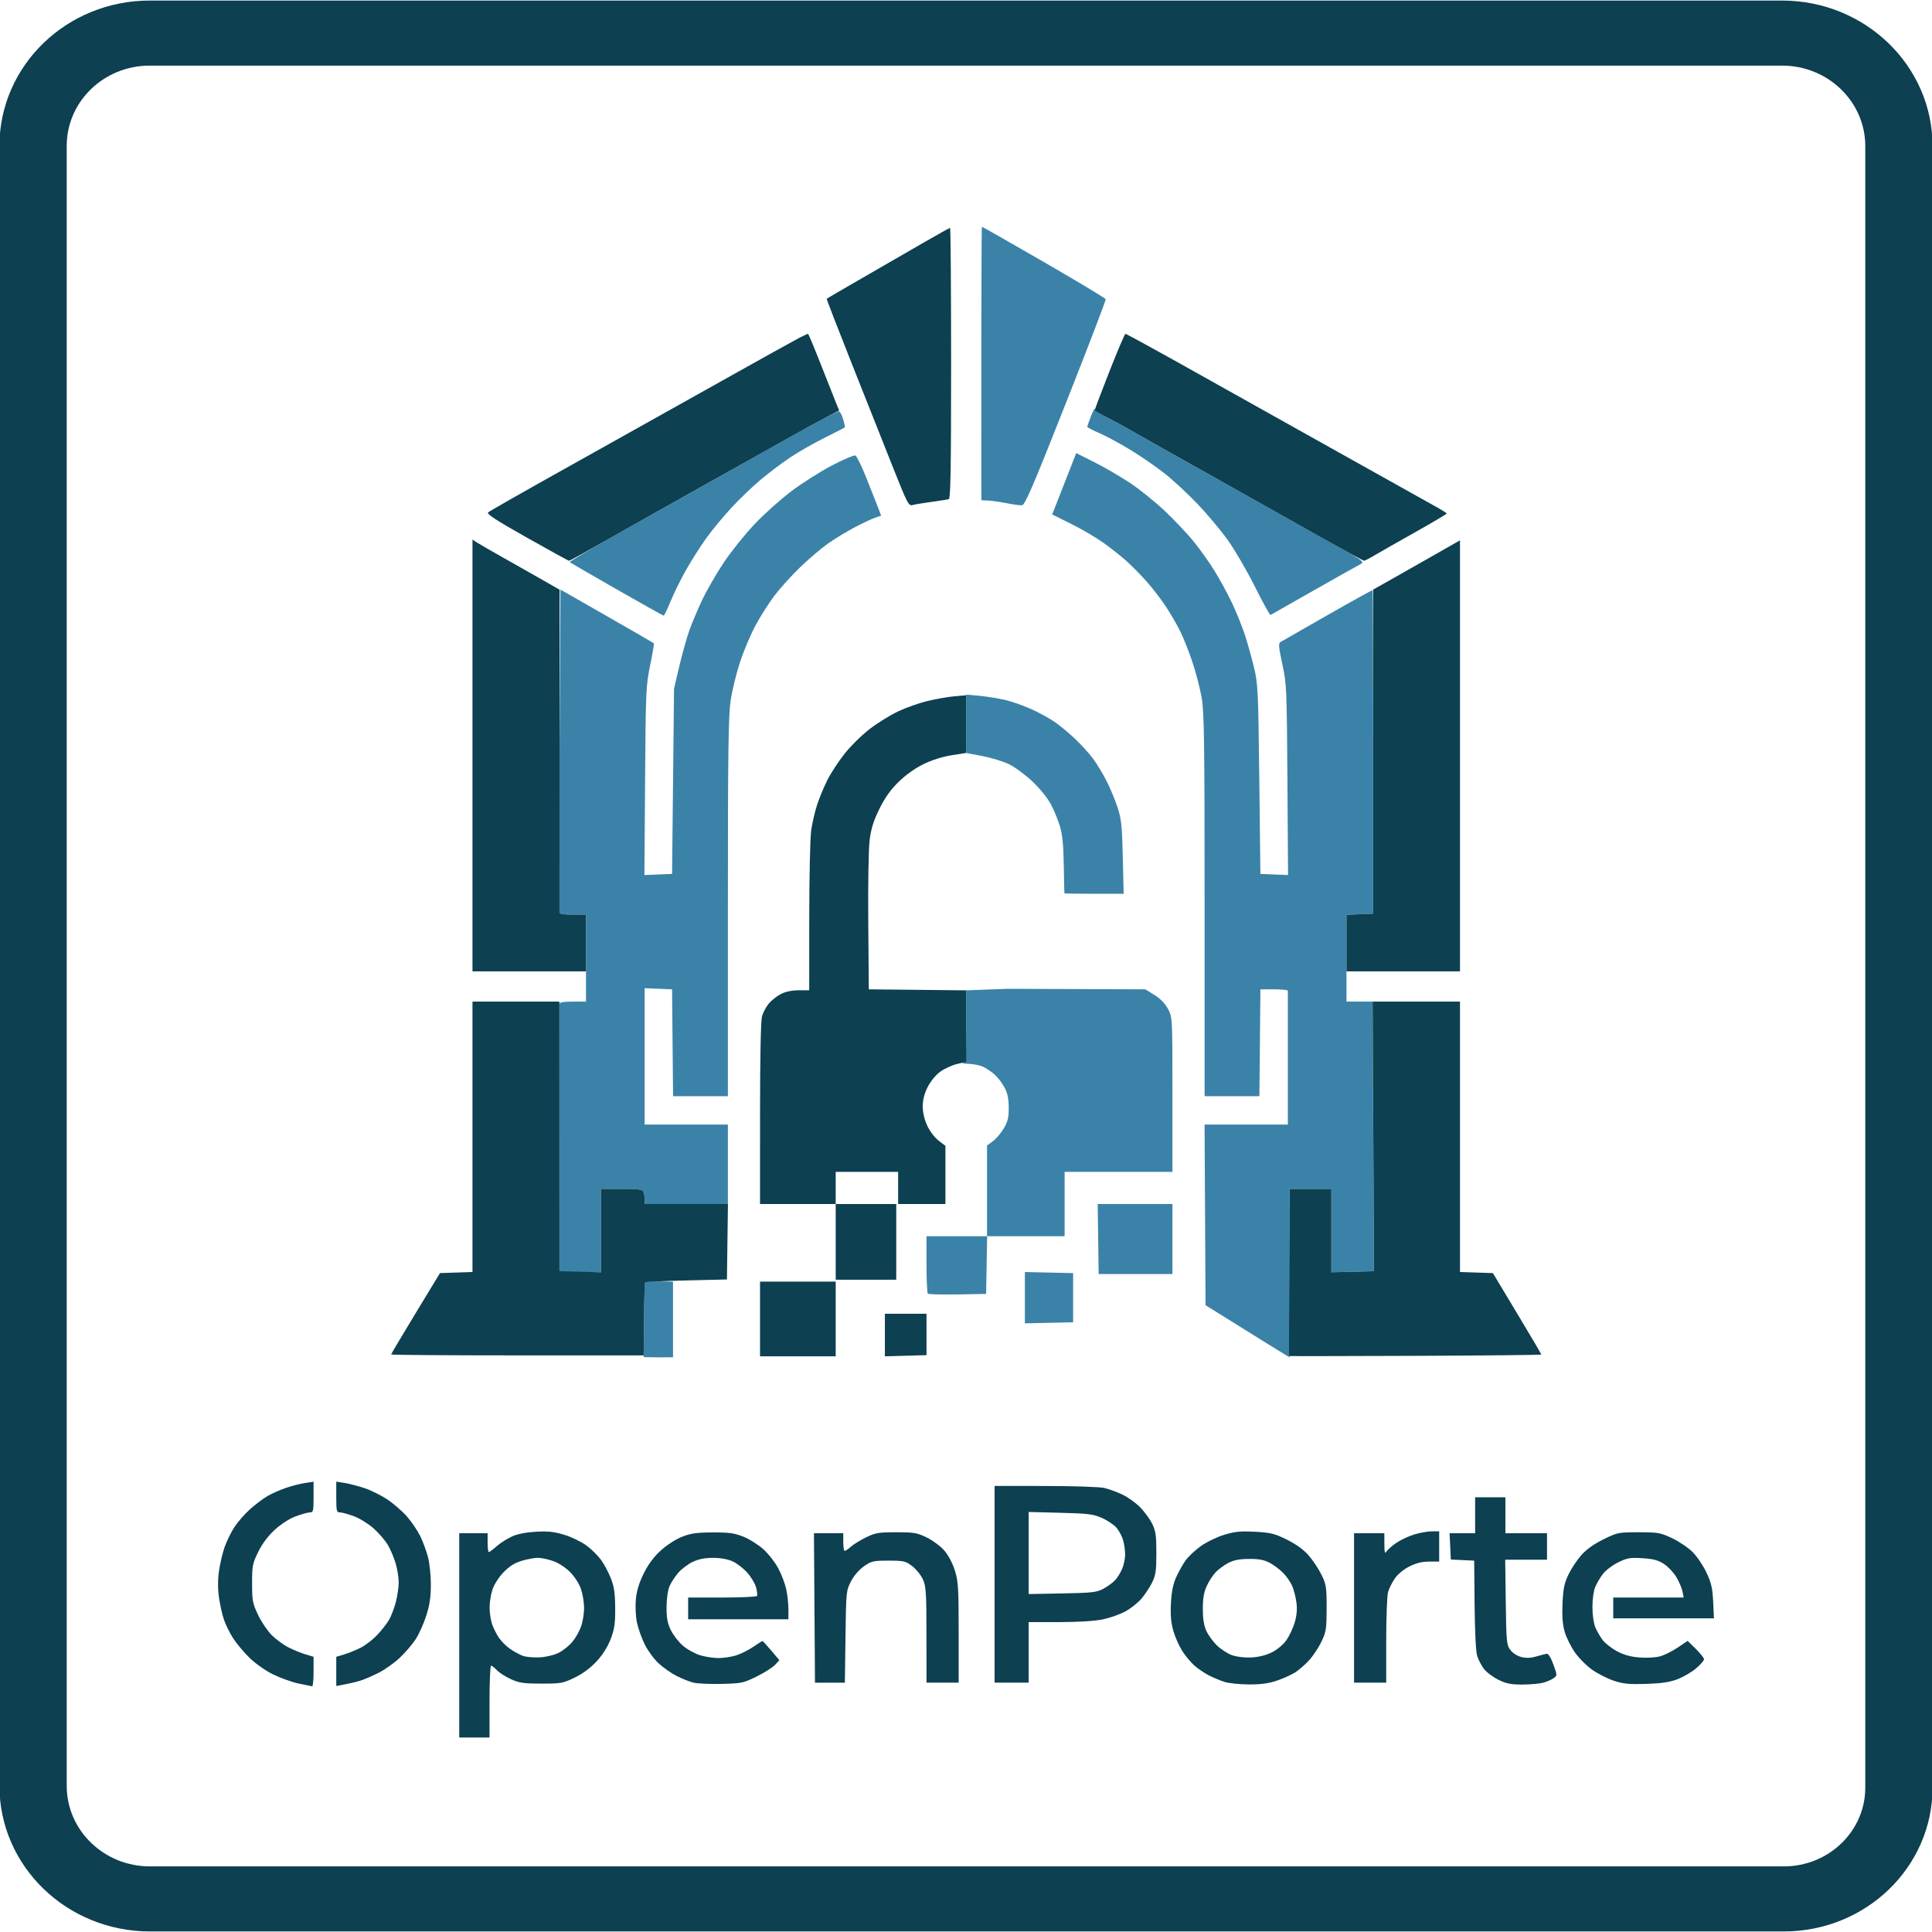
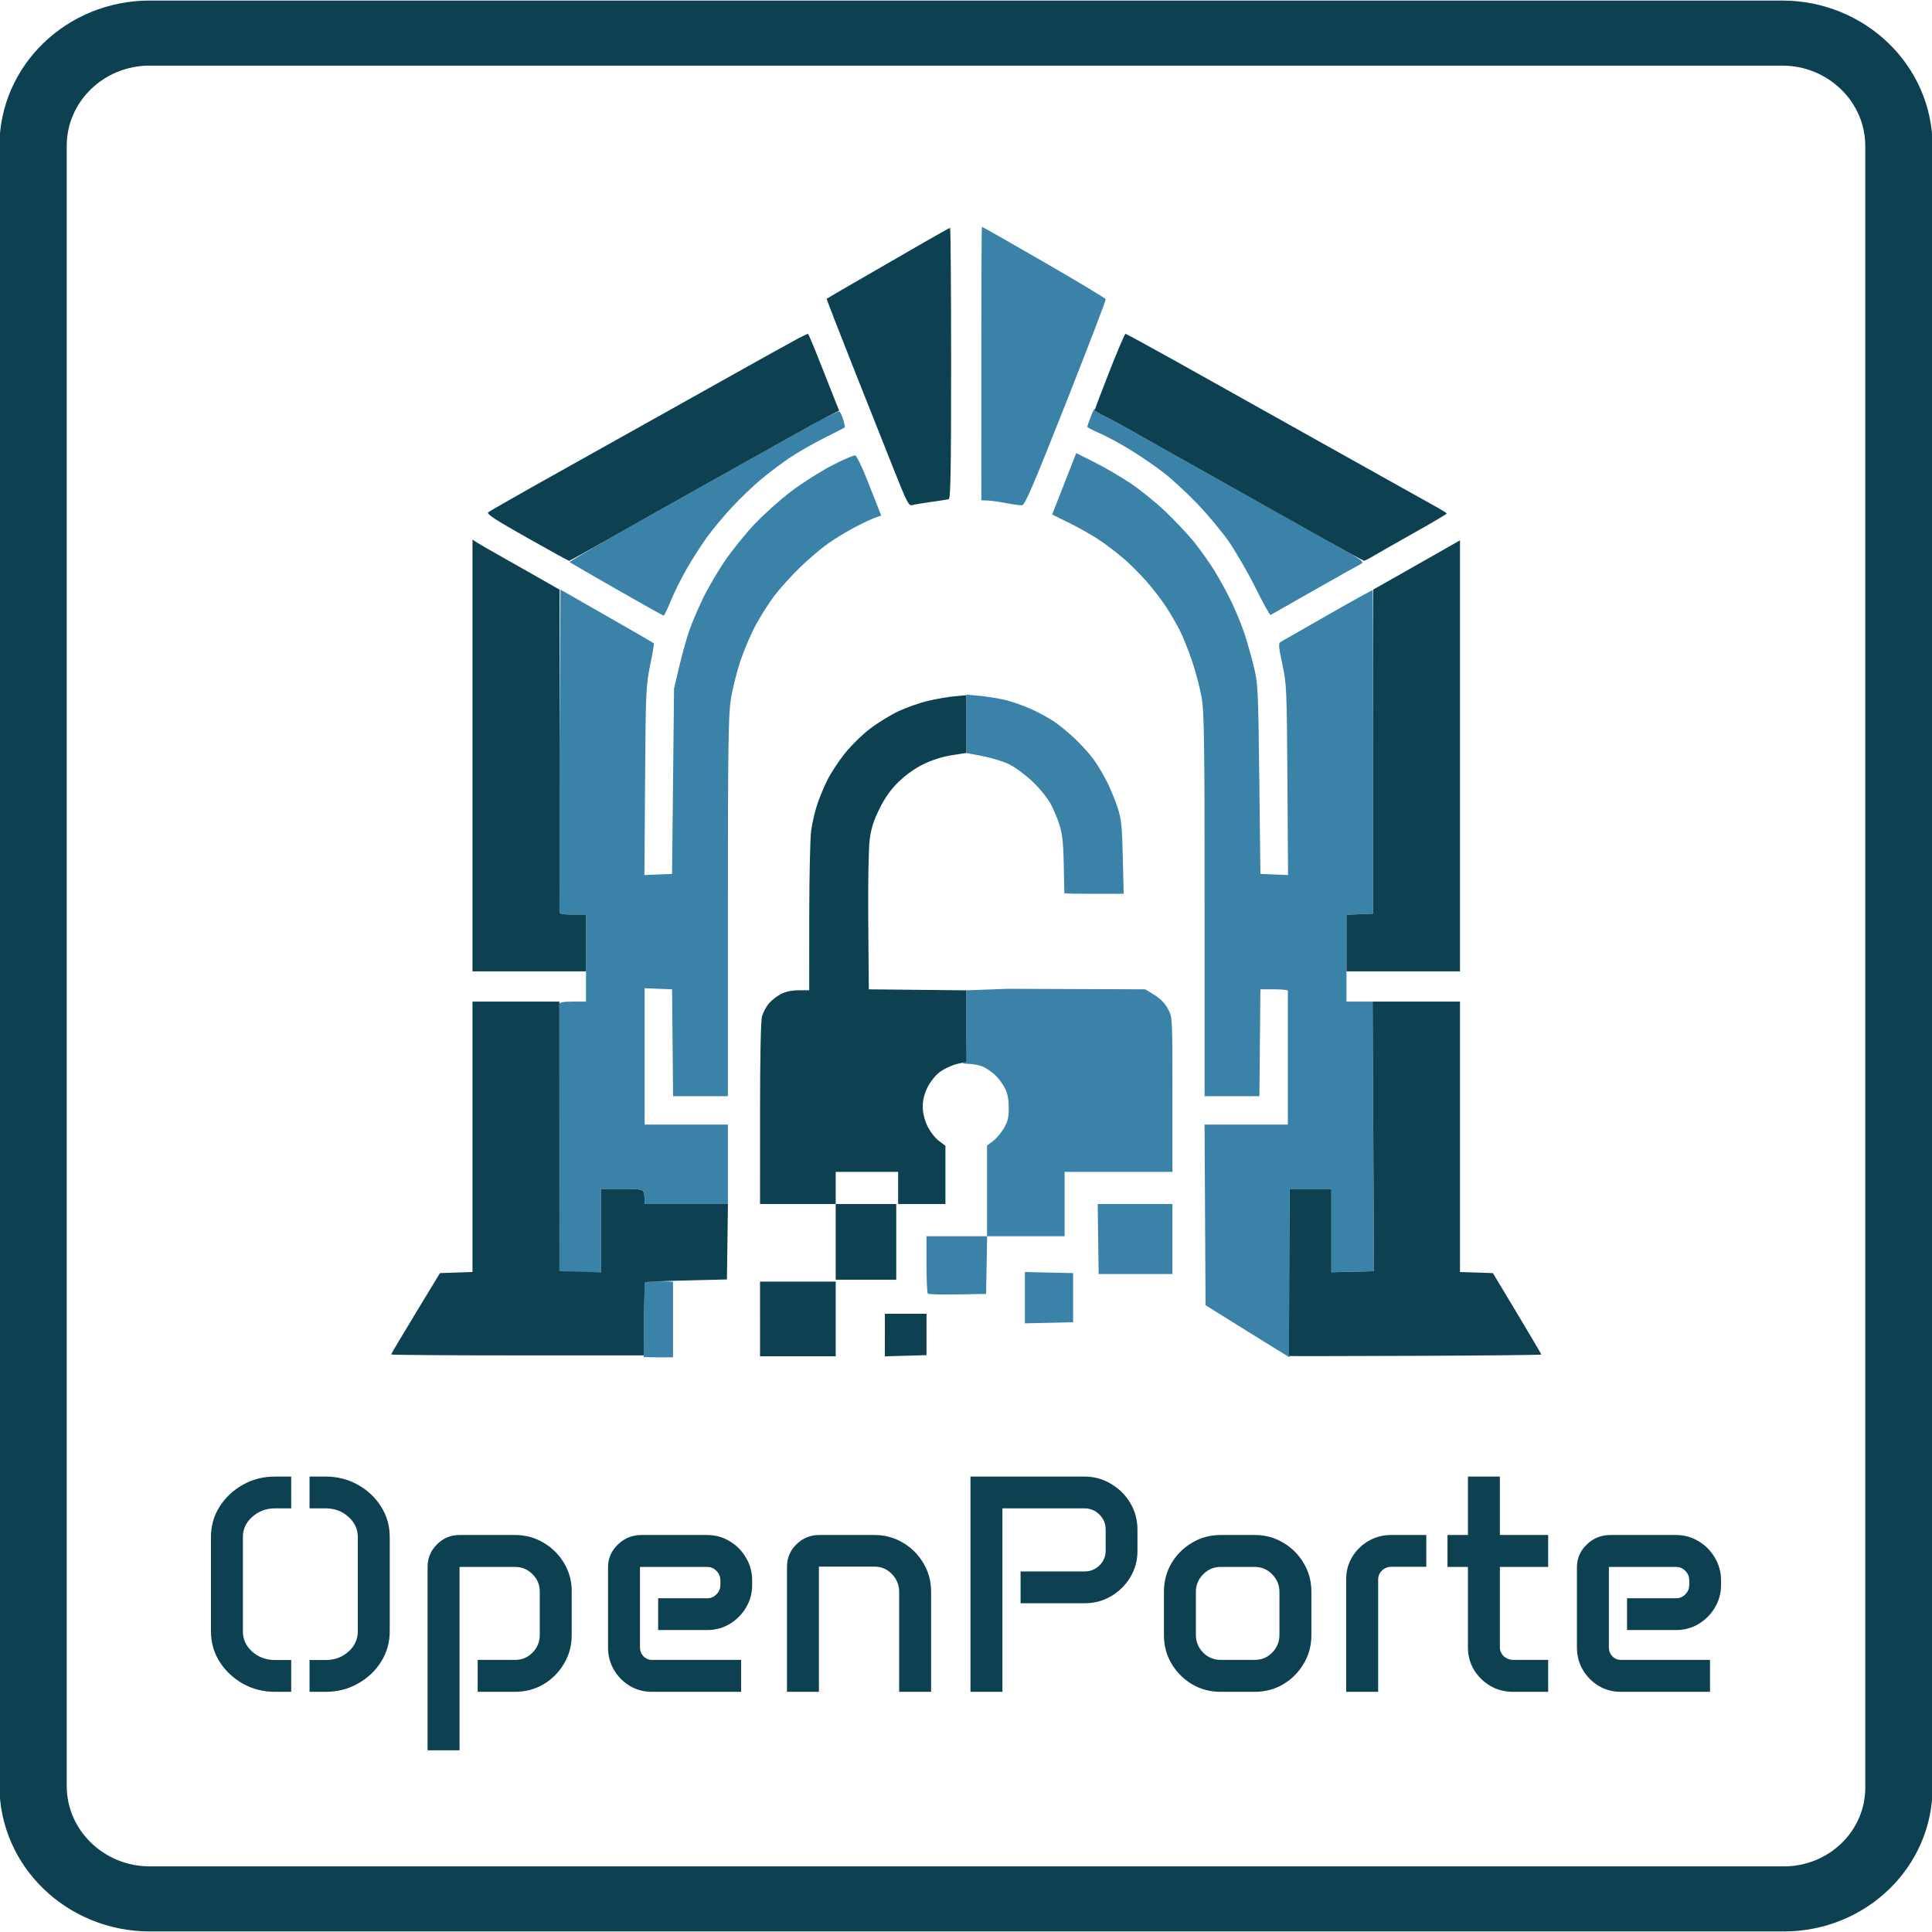
<svg xmlns="http://www.w3.org/2000/svg" width="1024" height="1024" viewBox="0 0 270.933 270.933" version="1.1" id="svg1" xml:space="preserve">
  <defs id="defs1" />
  <g id="layer1" transform="translate(-66.00952,-51.52886)" style="opacity:1;mix-blend-mode:normal">
    <rect style="opacity:1;fill:#ffffff;fill-opacity:1;stroke-width:9.279;stroke-linecap:round;stroke-linejoin:round;paint-order:stroke fill markers" id="rect1" width="270.933" height="270.933" x="66.01" y="51.529" />
    <g id="g11" transform="matrix(0.2940934,0,0,0.2940934,46.59656,36.37456)">
-       <g id="g50" style="display:inline" transform="translate(14.74582)">
-         <path style="display:inline;fill:#0d4051" d="m 832.64,782.171 c -9.713,0 -10.147,0.088 -16.855,3.403 -4.542,2.245 -8.13,4.816 -10.541,7.556 -2.011,2.284 -4.753,6.436 -6.094,9.226 -1.987,4.135 -2.509,6.677 -2.818,13.745 -0.271,6.188 0.027,10.07 1.04,13.555 0.781,2.686 2.966,7.096 4.856,9.801 1.89,2.705 5.645,6.461 8.344,8.347 2.699,1.886 7.358,4.23 10.354,5.211 4.432,1.45 7.296,1.721 15.37,1.455 7.387,-0.244 11.209,-0.823 14.956,-2.267 2.768,-1.066 6.726,-3.388 8.795,-5.159 2.069,-1.771 3.763,-3.713 3.763,-4.316 0,-0.602 -1.759,-2.821 -3.909,-4.931 l -3.909,-3.836 -4.726,3.181 c -2.599,1.749 -6.422,3.641 -8.495,4.203 -2.132,0.579 -6.417,0.804 -9.866,0.52 -4.254,-0.351 -7.491,-1.262 -10.708,-3.012 -2.536,-1.38 -5.564,-3.76 -6.729,-5.288 -1.165,-1.528 -2.74,-4.265 -3.5,-6.083 -0.798,-1.909 -1.381,-5.997 -1.381,-9.678 0,-3.524 0.584,-7.771 1.307,-9.5 0.719,-1.72 2.383,-4.539 3.698,-6.264 1.315,-1.724 4.594,-4.213 7.286,-5.53 4.33,-2.118 5.669,-2.344 11.611,-1.963 5.276,0.339 7.485,0.939 10.301,2.803 1.972,1.305 4.617,4.134 5.879,6.288 1.262,2.154 2.553,5.207 2.869,6.786 l 0.574,2.87 h -16.801 -16.801 v 4.961 4.961 h 24.015 24.016 l -0.378,-7.909 c -0.309,-6.462 -0.891,-9.003 -3.179,-13.893 -1.54,-3.291 -4.504,-7.688 -6.587,-9.771 -2.083,-2.083 -6.487,-5.066 -9.786,-6.629 -5.605,-2.655 -6.657,-2.843 -15.97,-2.843 z" id="path39" />
-         <path id="path36" style="display:inline;fill:#0d4051" d="m 649.691,781.929 c -6.941,-0.363 -9.636,-0.099 -14.718,1.445 -3.421,1.039 -8.461,3.494 -11.199,5.454 -2.738,1.961 -6.053,5.121 -7.366,7.023 -1.314,1.902 -3.293,5.488 -4.399,7.969 -1.4,3.139 -2.13,6.868 -2.401,12.266 -0.281,5.585 0.039,9.247 1.141,13.08 0.842,2.928 2.75,7.24 4.241,9.583 1.491,2.343 4.108,5.487 5.815,6.986 1.707,1.499 4.818,3.607 6.913,4.684 2.095,1.077 5.432,2.473 7.417,3.103 1.985,0.629 7.173,1.171 11.53,1.205 5.713,0.043 9.443,-0.452 13.376,-1.778 3,-1.011 6.948,-2.78 8.772,-3.932 1.824,-1.152 4.883,-3.828 6.798,-5.947 1.915,-2.119 4.551,-6.135 5.859,-8.923 2.154,-4.595 2.377,-6.084 2.377,-15.895 0,-9.996 -0.191,-11.214 -2.492,-15.898 -1.371,-2.79 -4.137,-6.942 -6.148,-9.226 -2.379,-2.702 -5.989,-5.306 -10.336,-7.454 -5.877,-2.904 -7.703,-3.355 -15.178,-3.746 z m -2.831,12.953 c 4.777,-0.029 7.193,0.432 9.923,1.891 1.985,1.061 4.907,3.283 6.494,4.939 1.587,1.656 3.493,4.465 4.234,6.243 0.741,1.777 1.619,5.273 1.95,7.77 0.409,3.081 0.143,6.118 -0.827,9.455 -0.786,2.704 -2.621,6.562 -4.078,8.573 -1.564,2.16 -4.437,4.524 -7.015,5.774 -2.771,1.344 -6.343,2.203 -9.778,2.351 -3.184,0.137 -6.953,-0.332 -9.153,-1.14 -2.058,-0.755 -5.254,-2.843 -7.103,-4.64 -1.849,-1.796 -4.115,-4.922 -5.034,-6.947 -1.152,-2.536 -1.672,-5.785 -1.672,-10.446 0,-4.877 0.513,-7.899 1.838,-10.825 1.011,-2.233 2.93,-5.213 4.265,-6.622 1.335,-1.41 4.051,-3.413 6.036,-4.45 2.628,-1.374 5.323,-1.898 9.922,-1.925 z" />
-         <path style="display:inline;fill:#0d4051" d="m 734.074,781.72 c -1.895,0 -5.638,0.651 -8.319,1.447 -2.681,0.796 -6.596,2.632 -8.7,4.08 -2.104,1.448 -4.235,3.333 -4.734,4.19 -0.686,1.178 -0.915,0.292 -0.935,-3.629 l -0.027,-5.187 h -7.217 -7.217 v 35.632 35.632 h 7.668 7.668 V 833.808 c 0,-11.042 0.396,-21.46 0.881,-23.15 0.485,-1.69 1.951,-4.617 3.259,-6.504 1.41,-2.035 4.244,-4.361 6.963,-5.716 3.174,-1.582 6.058,-2.285 9.37,-2.285 h 4.784 v -7.217 -7.217 z" id="path32" />
-         <path style="display:inline;fill:#0d4051" d="m 754.658,765.482 v 8.57 8.57 l -6.089,-0.002 -6.089,-0.002 0.298,6.276 0.298,6.275 5.566,0.267 5.566,0.267 0.198,21.103 c 0.121,12.9 0.603,22.368 1.239,24.356 0.572,1.789 1.994,4.53 3.159,6.092 1.165,1.561 4.239,3.895 6.831,5.187 3.831,1.909 5.988,2.348 11.527,2.344 v -5.2e-4 c 3.748,-0.003 8.253,-0.405 10.013,-0.893 1.759,-0.489 3.983,-1.462 4.942,-2.163 1.719,-1.257 1.716,-1.348 -0.162,-6.548 -1.166,-3.229 -2.383,-5.201 -3.138,-5.087 -0.678,0.103 -2.934,0.688 -5.014,1.3 -2.617,0.77 -4.812,0.851 -7.13,0.264 -1.952,-0.495 -4.138,-1.91 -5.24,-3.393 -1.766,-2.376 -1.909,-3.881 -2.164,-22.777 l -0.273,-20.233 h 9.971 9.97 v -6.314 -6.314 h -9.923 -9.922 v -8.57 -8.57 h -7.217 z" id="path30" />
-         <path id="path29" style="display:inline;fill:#0d4051" d="m 525.531,760.07 v 46.908 46.908 h 8.118 8.119 v -14.433 -14.433 l 14.659,-0.015 c 9.245,-0.01 16.918,-0.495 20.775,-1.312 3.364,-0.713 8.178,-2.418 10.698,-3.789 2.52,-1.371 5.956,-4.099 7.636,-6.062 1.68,-1.963 3.97,-5.426 5.089,-7.696 1.737,-3.525 2.034,-5.576 2.034,-14.05 0,-8.452 -0.299,-10.53 -2.018,-14.018 -1.11,-2.253 -3.712,-5.805 -5.781,-7.895 -2.069,-2.09 -5.874,-4.799 -8.456,-6.02 -2.582,-1.221 -6.476,-2.631 -8.653,-3.133 -2.177,-0.502 -14.817,-0.923 -28.089,-0.935 z m 16.237,12.421 15.11,0.386 c 13.331,0.341 15.67,0.633 19.866,2.479 2.616,1.151 5.746,3.27 6.956,4.708 1.21,1.438 2.619,4.124 3.132,5.969 0.512,1.845 0.934,4.89 0.937,6.767 0.003,1.876 -0.623,4.915 -1.391,6.753 -0.768,1.838 -2.29,4.3 -3.383,5.471 -1.093,1.171 -3.61,3.002 -5.595,4.067 -3.227,1.733 -5.302,1.97 -19.62,2.241 l -16.012,0.302 v -19.571 z" />
-       </g>
-       <g id="g49" style="display:inline" transform="translate(14.74582)">
-         <path style="display:inline;fill:#0d4051" d="m 391.122,782.247 c -7.65,0.027 -10.469,0.425 -14.656,2.072 -3.018,1.187 -7.254,3.931 -10.14,6.568 -3.365,3.076 -5.978,6.603 -8.14,10.987 -2.221,4.504 -3.348,8.231 -3.726,12.325 -0.308,3.332 -0.08,8.096 0.528,11.023 0.589,2.835 2.273,7.561 3.742,10.502 1.47,2.941 4.451,6.987 6.626,8.992 2.175,2.004 6.018,4.691 8.542,5.97 2.523,1.279 6.112,2.708 7.975,3.177 1.863,0.468 7.923,0.742 13.468,0.608 9.537,-0.231 10.44,-0.421 16.706,-3.518 3.644,-1.801 7.576,-4.287 8.739,-5.525 l 2.114,-2.25 -3.852,-4.568 c -2.119,-2.513 -4.02,-4.569 -4.225,-4.569 -0.205,0 -2.223,1.273 -4.485,2.829 -2.262,1.556 -5.951,3.383 -8.199,4.06 -2.248,0.676 -5.978,1.23 -8.29,1.23 -2.312,0 -6.223,-0.6 -8.691,-1.333 -2.468,-0.733 -6.16,-2.764 -8.203,-4.513 -2.043,-1.749 -4.654,-5.107 -5.801,-7.463 -1.631,-3.348 -2.078,-5.758 -2.048,-11.048 0.023,-4.061 0.6,-8.054 1.443,-9.989 0.773,-1.773 2.678,-4.673 4.234,-6.446 1.556,-1.773 4.647,-4.077 6.868,-5.121 2.785,-1.309 5.793,-1.893 9.687,-1.879 3.503,0.012 7.018,0.644 9.256,1.663 1.985,0.904 5.103,3.301 6.931,5.328 1.828,2.027 3.74,5.199 4.251,7.048 0.511,1.849 0.717,3.705 0.458,4.123 -0.259,0.419 -7.753,0.761 -16.654,0.761 h -16.184 l 5.1e-4,5.187 5.2e-4,5.187 h 23.905 23.904 l -5.2e-4,-4.692 c -2.6e-4,-2.58 -0.45,-6.843 -1,-9.472 -0.55,-2.629 -2.244,-7.14 -3.764,-10.024 -1.52,-2.884 -4.743,-7.023 -7.162,-9.198 -2.419,-2.175 -6.712,-4.879 -9.541,-6.01 -4.239,-1.695 -6.81,-2.051 -14.615,-2.024 z" id="path40" />
-         <path style="display:inline;fill:#0d4051" d="m 478.623,782.171 c -8.511,0 -9.985,0.252 -14.531,2.485 -2.783,1.367 -6.107,3.456 -7.387,4.642 -1.28,1.186 -2.555,1.928 -2.833,1.65 -0.279,-0.279 -0.507,-2.266 -0.507,-4.416 v -3.909 l -6.991,-5.2e-4 h -6.991 l 0.246,35.632 0.246,35.632 h 7.126 7.126 l 0.296,-21.903 c 0.29,-21.438 0.345,-21.998 2.6,-26.377 1.394,-2.707 3.83,-5.547 6.167,-7.189 3.58,-2.516 4.438,-2.715 11.748,-2.715 7.301,0 8.138,0.193 11.296,2.602 1.876,1.431 4.169,4.272 5.097,6.314 1.502,3.308 1.688,6.196 1.706,26.49 l 0.02,22.777 h 7.668 7.668 v -23.81 c 0,-21.165 -0.198,-24.451 -1.782,-29.581 -1.061,-3.435 -3.079,-7.285 -4.985,-9.512 -1.761,-2.058 -5.526,-4.882 -8.366,-6.277 -4.665,-2.291 -6.079,-2.536 -14.635,-2.536 z" id="path37" />
-         <path id="path34" style="display:inline;fill:#0d4051" d="m 310.814,781.794 c -1.162,-0.009 -2.429,0.029 -3.88,0.109 -4.706,0.256 -8.856,1.064 -11.477,2.234 -2.258,1.008 -5.559,3.109 -7.335,4.669 -1.777,1.56 -3.481,2.837 -3.788,2.837 -0.307,0 -0.558,-2.03 -0.558,-4.51 V 782.622 h -6.765 -6.765 v 48.712 48.712 h 7.217 7.217 V 862.907 c 0,-9.427 0.335,-17.14 0.745,-17.14 0.41,0 1.668,0.982 2.795,2.182 1.128,1.2 4.141,3.128 6.697,4.284 3.964,1.793 6.108,2.102 14.589,2.103 9.409,2.7e-4 10.263,-0.158 15.941,-2.953 3.892,-1.916 7.559,-4.66 10.44,-7.812 2.83,-3.097 5.227,-6.933 6.61,-10.578 1.789,-4.714 2.16,-7.303 2.111,-14.739 -0.046,-7.083 -0.489,-10.114 -2.059,-14.113 -1.1,-2.801 -3.204,-6.754 -4.676,-8.786 -1.472,-2.031 -4.604,-5.119 -6.962,-6.862 -2.357,-1.743 -7.058,-4.029 -10.446,-5.081 -3.637,-1.13 -6.166,-1.592 -9.651,-1.62 z m -3.13,12.555 c 1.558,0 4.806,0.672 7.218,1.494 2.593,0.884 5.918,3.028 8.138,5.248 2.22,2.22 4.365,5.545 5.248,8.139 0.822,2.412 1.494,6.473 1.494,9.025 0,2.552 -0.621,6.46 -1.379,8.685 -0.758,2.225 -2.624,5.557 -4.147,7.404 -1.523,1.847 -4.442,4.212 -6.488,5.256 -2.176,1.11 -5.978,2.03 -9.159,2.216 -2.997,0.175 -6.7,-0.182 -8.247,-0.796 -1.544,-0.613 -4.219,-2.093 -5.945,-3.288 -1.725,-1.196 -4.057,-3.517 -5.182,-5.158 -1.125,-1.641 -2.592,-4.519 -3.262,-6.395 -0.669,-1.877 -1.235,-5.471 -1.257,-7.988 -0.022,-2.516 0.609,-6.477 1.401,-8.802 0.819,-2.403 3.113,-5.948 5.317,-8.216 2.749,-2.828 5.265,-4.401 8.646,-5.405 2.623,-0.779 6.044,-1.416 7.602,-1.416 z" />
-         <path style="display:inline;fill:#0d4051" d="m 200.785,758.061 -4.094,0.614 c -2.252,0.338 -6.38,1.4 -9.174,2.362 -2.794,0.961 -6.766,2.736 -8.827,3.944 -2.061,1.208 -5.805,4.046 -8.321,6.308 -2.515,2.262 -5.851,6.103 -7.412,8.536 -1.561,2.433 -3.634,6.686 -4.606,9.452 -0.972,2.765 -2.172,7.879 -2.666,11.365 -0.592,4.173 -0.596,8.469 -0.013,12.581 0.487,3.434 1.549,8.198 2.36,10.585 0.811,2.388 2.778,6.378 4.371,8.866 1.594,2.488 5.097,6.681 7.786,9.316 2.775,2.721 7.617,6.14 11.202,7.911 3.473,1.715 8.953,3.688 12.178,4.383 3.225,0.695 6.168,1.296 6.54,1.335 0.372,0.039 0.676,-3.112 0.676,-7.002 v -7.073 l -3.834,-1.147 c -2.109,-0.631 -5.776,-2.129 -8.149,-3.331 -2.374,-1.201 -5.965,-3.835 -7.982,-5.851 -2.017,-2.017 -4.946,-6.366 -6.509,-9.666 -2.601,-5.489 -2.843,-6.77 -2.843,-15.041 0,-8.39 0.212,-9.472 2.953,-15.039 1.933,-3.925 4.662,-7.56 7.896,-10.516 2.948,-2.694 6.957,-5.271 9.935,-6.385 2.746,-1.027 5.789,-1.868 6.763,-1.868 1.614,0 1.77,-0.648 1.77,-7.319 z" id="path27" />
-         <path style="display:inline;fill:#0d4051" d="m 211.61,758.035 v 7.332 c 0,6.684 0.156,7.332 1.77,7.332 0.974,0 3.999,0.834 6.722,1.853 2.723,1.019 6.966,3.664 9.428,5.877 2.462,2.214 5.482,5.744 6.711,7.845 1.229,2.101 2.888,6.025 3.686,8.719 0.798,2.695 1.452,6.77 1.452,9.057 0,2.286 -0.624,6.553 -1.387,9.482 -0.763,2.929 -2.246,6.769 -3.296,8.534 -1.05,1.765 -3.572,4.969 -5.604,7.119 -2.032,2.15 -5.521,4.845 -7.754,5.987 -2.233,1.143 -5.784,2.594 -7.893,3.224 l -3.834,1.147 v 6.957 6.957 l 4.285,-0.795 c 2.357,-0.438 5.706,-1.253 7.442,-1.812 1.736,-0.559 5.557,-2.217 8.489,-3.685 2.933,-1.468 7.488,-4.708 10.122,-7.2 2.635,-2.492 6.064,-6.514 7.62,-8.94 1.556,-2.425 3.8,-7.467 4.987,-11.204 1.594,-5.018 2.158,-8.858 2.158,-14.689 0,-4.342 -0.613,-10.245 -1.361,-13.117 -0.748,-2.872 -2.416,-7.379 -3.707,-10.015 -1.291,-2.636 -4.135,-6.836 -6.319,-9.333 -2.184,-2.497 -6.395,-6.159 -9.358,-8.137 -2.963,-1.978 -7.93,-4.433 -11.039,-5.454 -3.109,-1.022 -7.378,-2.124 -9.486,-2.449 z" id="path26" />
-       </g>
      <g id="g62" style="display:inline" transform="translate(14.74582)">
        <path style="display:inline;fill:#3b82a8" d="m 572.986,477.721 c -7.743,0 -14.122,-0.101 -14.175,-0.226 -0.054,-0.124 -0.186,-6.112 -0.294,-13.306 -0.141,-9.354 -0.65,-14.622 -1.787,-18.492 -0.874,-2.977 -2.833,-7.755 -4.352,-10.618 -1.602,-3.02 -5.309,-7.609 -8.83,-10.93 -3.337,-3.148 -8.332,-6.832 -11.098,-8.185 -2.767,-1.354 -8.5,-3.116 -12.74,-3.917 L 512,410.592 v -13.924 -13.924 l 6.54,0.602 c 3.597,0.331 9.179,1.249 12.404,2.04 3.225,0.791 8.776,2.771 12.336,4.399 3.56,1.629 8.431,4.299 10.825,5.935 2.394,1.636 6.74,5.228 9.659,7.983 2.918,2.755 6.833,7.064 8.699,9.576 1.866,2.512 4.81,7.383 6.543,10.825 1.732,3.442 4.072,9.1 5.199,12.573 1.757,5.414 2.107,8.79 2.455,23.679 l 0.406,17.365 z" id="path58" />
        <path style="display:inline;fill:#3b82a8" d="m 592.736,659.038 h -17.59 l -0.035,-2.03 c -0.019,-1.116 -0.121,-8.626 -0.226,-16.688 l -0.191,-14.659 17.816,1.1e-4 17.816,1.1e-4 v 16.688 16.688 z" id="path56" />
        <path style="display:inline;fill:#3b82a8" d="m 507.888,668.758 c -7.471,0.136 -13.864,-0.033 -14.208,-0.376 -0.343,-0.343 -0.624,-6.645 -0.624,-14.005 v -13.381 h 14.433 14.433 v -21.623 -21.623 l 2.794,-2.057 c 1.537,-1.131 3.871,-3.883 5.187,-6.116 1.942,-3.296 2.386,-5.162 2.359,-9.923 -0.024,-4.191 -0.579,-6.893 -1.947,-9.472 -1.053,-1.985 -3.067,-4.678 -4.477,-5.986 -1.41,-1.308 -3.862,-3.033 -5.45,-3.834 -1.588,-0.801 -4.835,-1.503 -7.217,-1.561 -2.381,-0.058 -3.619,-0.29 -2.751,-0.517 C 511.855,557.911 512,556.303 512,540.815 v -17.058 l 19.702,-0.735 65.687,0.254 4.369,2.706 c 2.869,1.777 5.09,4.071 6.468,6.682 2.099,3.974 2.1,3.987 2.1,40.819 v 36.843 h -25.709 -25.709 v 15.335 15.335 h -18.469 -18.469 l -0.249,13.757 -0.249,13.757 z" id="path55" />
        <path style="display:inline;fill:#3b82a8" d="m 551.466,682.293 -11.501,0.252 v -12.232 -12.232 l 11.501,0.252 11.501,0.252 v 11.727 11.727 z" id="path54" />
      </g>
      <g id="g46" style="display:inline" transform="translate(14.74582)">
        <path style="display:inline;fill:#0d4051" d="m 473.211,677.981 -0.002,10.148 -0.002,10.149 9.924,-0.282 9.925,-0.282 v -9.867 -9.867 h -9.923 z" id="path25" />
        <path style="display:inline;fill:#0d4051" d="m 413.674,662.646 0.001,17.816 10e-4,17.816 h 18.041 18.041 l -5.1e-4,-17.816 -0.001,-17.816 h -18.041 z" id="path24" />
        <path style="display:inline;fill:#0d4051" d="m 449.757,625.661 v 18.042 18.041 h 14.433 14.433 v -18.041 -18.042 h -14.433 z" id="path21" />
        <path style="display:inline;fill:#0d4051" d="m 512,383.031 -5.638,0.512 c -3.101,0.281 -8.885,1.294 -12.855,2.252 -3.969,0.957 -10.261,3.182 -13.982,4.943 -3.721,1.762 -9.783,5.51 -13.472,8.331 -3.688,2.821 -9.09,8.128 -12.003,11.794 -2.913,3.666 -6.637,9.35 -8.277,12.631 -1.639,3.282 -3.842,8.605 -4.896,11.83 -1.054,3.225 -2.321,8.705 -2.815,12.178 -0.495,3.473 -0.907,22.044 -0.917,41.27 l -0.018,34.955 h -4.997 c -3.18,0 -6.255,0.641 -8.456,1.764 -1.902,0.971 -4.509,3.013 -5.793,4.538 -1.284,1.526 -2.754,4.284 -3.266,6.129 -0.581,2.091 -0.933,19.582 -0.936,46.429 l -0.005,43.074 h 18.041 18.042 v -7.667 -7.668 h 14.884 14.884 v 7.668 7.667 h 11.276 11.276 v -13.875 -13.875 l -3.255,-2.483 c -1.813,-1.383 -4.206,-4.526 -5.403,-7.098 -1.365,-2.93 -2.153,-6.28 -2.159,-9.175 -0.006,-3.103 0.733,-6.046 2.313,-9.216 1.363,-2.735 3.817,-5.758 5.946,-7.324 1.993,-1.466 5.617,-3.144 8.052,-3.728 l 4.428,-1.062 v -17.034 -17.035 l -23.228,-0.24 -23.229,-0.241 -0.26,-32.024 c -0.149,-18.345 0.135,-35.106 0.666,-39.24 0.689,-5.368 1.877,-9.147 4.636,-14.754 2.606,-5.295 5.309,-9.113 9.088,-12.834 3.345,-3.293 7.83,-6.501 11.861,-8.482 4.076,-2.003 9.077,-3.593 13.474,-4.283 l 6.991,-1.098 v -13.765 z" id="path20" />
      </g>
      <g id="g64" style="display:inline" transform="translate(14.74582)">
        <path style="display:inline;fill:#3b82a8" d="m 538.559,292.457 c -0.964,0.061 -4.391,-0.402 -7.615,-1.03 -3.225,-0.628 -7.183,-1.186 -8.795,-1.239 l -2.932,-0.097 -0.026,-13.757 c -0.014,-7.566 -0.007,-36.868 0.016,-65.116 0.023,-28.248 0.136,-51.44 0.252,-51.538 0.115,-0.098 13.386,7.439 29.492,16.75 16.105,9.311 29.407,17.302 29.559,17.759 0.152,0.456 -8.38,22.728 -18.961,49.493 -15.939,40.32 -19.538,48.683 -20.989,48.775 z" id="path61" />
        <path style="display:inline;fill:#3b82a8" d="m 657.114,344.764 c -0.314,0.18 -3.656,-5.857 -7.427,-13.416 -3.771,-7.559 -9.603,-17.582 -12.96,-22.273 -3.357,-4.69 -9.871,-12.466 -14.476,-17.279 -4.605,-4.813 -11.63,-11.327 -15.613,-14.475 -3.982,-3.148 -11.373,-8.241 -16.423,-11.318 -5.05,-3.076 -11.725,-6.674 -14.832,-7.995 -3.107,-1.321 -5.649,-2.66 -5.649,-2.976 4e-4,-0.316 0.793,-2.605 1.762,-5.085 0.969,-2.481 1.78,-4.009 1.803,-3.396 0.023,0.613 2.579,2.388 5.68,3.945 3.101,1.557 8.277,4.362 11.501,6.235 3.225,1.873 20.68,11.707 38.789,21.853 18.109,10.146 41.94,23.48 52.957,29.631 19.791,11.049 20.002,11.198 17.59,12.43 -1.342,0.686 -11.371,6.319 -22.286,12.519 -10.915,6.199 -20.102,11.419 -20.416,11.6 z" id="path60" />
        <path style="display:inline;fill:#3b82a8" d="m 666.029,698.68 c -0.124,-0.027 -9.156,-5.612 -20.071,-12.411 l -19.846,-12.362 -0.234,-43.067 -0.234,-43.067 h 19.854 19.854 V 556.202 523.952 c 0,-0.372 -2.943,-0.677 -6.54,-0.677 h -6.54 l -0.24,25.484 -0.24,25.484 h -13.066 -13.066 v -90.991 c 0,-78.019 -0.199,-92.133 -1.394,-99.003 -0.767,-4.406 -2.775,-12.14 -4.462,-17.187 -1.687,-5.046 -4.36,-11.737 -5.941,-14.867 -1.58,-3.131 -4.635,-8.366 -6.788,-11.634 -2.153,-3.268 -6.261,-8.587 -9.128,-11.818 -2.867,-3.232 -7.296,-7.716 -9.841,-9.964 -2.545,-2.248 -7.399,-6.071 -10.786,-8.495 -3.387,-2.424 -10.249,-6.438 -15.249,-8.919 l -9.091,-4.511 5.733,-14.634 5.733,-14.634 8.77,4.401 c 4.823,2.42 12.529,6.915 17.123,9.988 4.594,3.073 12.038,9.094 16.541,13.379 4.503,4.285 10.571,10.709 13.485,14.275 2.914,3.566 7.398,9.863 9.964,13.995 2.566,4.131 6.391,11.165 8.499,15.63 2.108,4.465 4.876,11.366 6.149,15.335 1.274,3.969 3.199,10.87 4.278,15.335 1.835,7.594 1.996,11.031 2.488,53.222 l 0.527,45.104 6.593,0.266 6.593,0.266 -0.305,-45.37 c -0.293,-43.636 -0.386,-45.745 -2.426,-55.191 -1.771,-8.197 -1.916,-9.942 -0.876,-10.554 0.685,-0.403 10.785,-6.181 22.444,-12.84 11.659,-6.659 21.323,-12 21.476,-11.871 0.152,0.13 0.27,34.886 0.262,77.236 l -0.015,77.001 -6.351,0.265 -6.351,0.265 v 13.478 13.478 0.929 6.766 6.766 h 6.315 6.315 l -0.005,18.718 c -0.003,10.295 0.099,39.218 0.226,64.273 l 0.231,45.555 -10.148,0.255 -10.148,0.255 V 638.32 618.445 h -9.923 -9.923 l -0.107,39.466 c -0.059,21.706 -0.059,39.77 0,40.142 0.059,0.372 0.005,0.655 -0.119,0.628 z" id="path53" />
      </g>
      <g id="g47" style="display:inline" transform="translate(14.74582)">
        <path style="display:inline;fill:#0d4051" d="m 705.816,529.139 0.29,64.273 0.29,64.273 -10.148,0.255 -10.148,0.255 v -19.875 -19.875 h -9.904 -9.904 l -0.244,39.767 c -0.134,21.872 -0.177,39.835 -0.094,39.917 0.083,0.082 27.179,0.043 60.213,-0.088 33.035,-0.131 60.063,-0.409 60.063,-0.619 0,-0.209 -5.198,-9.033 -11.552,-19.608 l -11.553,-19.227 -7.842,-0.26 -7.842,-0.26 V 593.602 529.139 h -20.813 z" id="path23" />
        <path style="display:inline;fill:#0d4051" d="m 747.441,309.172 -11.953,6.815 c -6.574,3.748 -15.887,9.033 -20.697,11.744 l -8.745,4.929 -0.013,77.267 -0.013,77.267 -6.352,0.265 -6.352,0.265 v 13.492 13.491 h 27.062 27.062 V 411.939 Z" id="path19" />
        <path style="display:inline;fill:#0d4051" d="m 587.92,210.71 c -0.328,0.001 -3.749,8.018 -7.602,17.816 -3.853,9.798 -6.999,18.112 -6.991,18.477 0.008,0.365 2.552,1.937 5.653,3.494 3.101,1.557 8.276,4.363 11.501,6.236 3.225,1.874 21.086,11.931 39.691,22.351 18.605,10.419 42.149,23.63 52.32,29.357 10.171,5.727 18.791,10.436 19.155,10.464 0.365,0.028 2.597,-1.105 4.961,-2.518 2.364,-1.413 11.095,-6.385 19.401,-11.05 8.306,-4.665 15.101,-8.685 15.099,-8.933 -0.002,-0.248 -2.536,-1.834 -5.631,-3.523 -3.095,-1.69 -27.345,-15.247 -53.888,-30.128 -26.544,-14.88 -58.344,-32.678 -70.668,-39.551 -12.323,-6.872 -22.675,-12.494 -23.003,-12.493 z" id="path17" />
      </g>
      <g id="g63" style="display:inline" transform="translate(14.74582)">
        <path style="display:inline;fill:#3b82a8" d="m 367.716,345.091 c -0.275,-0.014 -10.399,-5.686 -22.5,-12.604 -12.1,-6.918 -22.15,-12.728 -22.333,-12.91 -0.183,-0.183 8.297,-5.221 18.843,-11.196 10.546,-5.975 30.948,-17.45 45.336,-25.498 14.388,-8.049 30.625,-17.173 36.083,-20.276 5.458,-3.103 13.827,-7.728 18.599,-10.278 4.772,-2.55 9.071,-4.636 9.555,-4.636 0.483,0 1.377,1.663 1.986,3.696 0.609,2.033 0.978,3.813 0.819,3.956 -0.158,0.143 -4.542,2.386 -9.741,4.985 -5.199,2.599 -12.506,6.772 -16.237,9.272 -3.732,2.5 -9.928,7.151 -13.769,10.335 -3.842,3.184 -10.228,9.287 -14.191,13.562 -3.964,4.276 -9.402,10.839 -12.085,14.586 -2.683,3.747 -6.963,10.466 -9.512,14.931 -2.548,4.465 -5.921,11.265 -7.494,15.11 -1.573,3.845 -3.085,6.979 -3.359,6.965 z" id="path59" />
        <path style="display:inline;fill:#3b82a8" d="m 327.977,658.136 c -5.458,0 -9.926,-0.101 -9.929,-0.226 -0.004,-0.124 -0.01,-28.641 -0.015,-63.371 -0.005,-34.73 -0.002,-63.653 0.007,-64.273 0.011,-0.793 1.887,-1.128 6.33,-1.128 h 6.315 v -6.752 -6.752 -0.929 -13.531 -13.531 h -6.218 c -4.201,0 -6.322,-0.366 -6.54,-1.128 -0.177,-0.62 -0.119,-35.49 0.129,-77.488 l 0.451,-76.36 22.101,12.636 c 12.155,6.95 22.252,12.777 22.436,12.949 0.185,0.172 -0.609,4.898 -1.763,10.502 -2.001,9.712 -2.114,12.288 -2.419,55.107 l -0.32,44.919 6.594,-0.266 6.594,-0.266 0.471,-44.202 0.471,-44.202 2.549,-10.789 c 1.402,-5.934 3.568,-13.647 4.814,-17.139 1.246,-3.493 4.035,-10.065 6.199,-14.605 2.164,-4.54 6.762,-12.484 10.219,-17.653 3.457,-5.169 10.025,-13.351 14.597,-18.182 4.572,-4.831 12.55,-11.965 17.73,-15.854 5.179,-3.889 13.865,-9.382 19.302,-12.207 5.437,-2.825 10.402,-4.938 11.034,-4.695 0.632,0.243 2.913,4.845 5.069,10.228 2.156,5.383 4.669,11.734 5.585,14.114 l 1.665,4.327 -2.944,1.023 c -1.619,0.563 -5.989,2.623 -9.71,4.579 -3.721,1.956 -9.404,5.407 -12.629,7.669 -3.225,2.262 -9.248,7.388 -13.386,11.39 -4.137,4.002 -9.663,10.118 -12.28,13.591 -2.617,3.473 -6.62,9.765 -8.895,13.982 -2.275,4.217 -5.583,11.994 -7.349,17.283 -1.767,5.288 -3.815,13.61 -4.551,18.492 -1.114,7.392 -1.339,23.936 -1.343,98.859 l -0.005,89.982 h -13.066 -13.066 l -0.24,-25.484 -0.24,-25.484 -6.54,-0.265 -6.54,-0.265 V 555.26 587.774 h 19.846 19.846 v 18.944 18.944 h -19.846 -19.846 v -2.181 c 0,-1.2 -0.246,-2.824 -0.548,-3.608 -0.453,-1.18 -2.246,-1.427 -10.374,-1.427 h -9.826 v 19.846 19.846 z" id="path57" />
        <path style="display:inline;fill:#3b82a8" d="m 358.197,698.656 0.151,-18.033 c 0.079,-9.475 0.284,-17.348 0.519,-17.595 0.618,-0.65 12.549,-0.507 13.312,-0.332 v 18.016 18.016 c -3.676,0.072 -9.403,0.065 -13.982,-0.073 z" id="path52" />
      </g>
      <g id="g48" style="display:inline" transform="translate(14.74582)">
        <path style="display:inline;fill:#0d4051" d="m 276.559,529.139 v 64.463 64.463 l -7.748,0.26 -7.748,0.26 -11.646,19.177 c -6.406,10.547 -11.646,19.376 -11.646,19.62 0,0.244 27.096,0.444 60.213,0.443 l 60.213,-10e-4 0.151,-17.214 c 0.083,-9.468 0.34,-17.403 0.57,-17.634 0.23,-0.23 9.093,-0.629 19.694,-0.886 l 19.276,-0.467 0.244,-17.981 0.244,-17.982 h -19.864 -19.864 v -2.181 c 0,-1.2 -0.246,-2.823 -0.547,-3.608 -0.453,-1.18 -2.246,-1.427 -10.374,-1.427 h -9.826 v 19.875 19.875 l -9.938,-0.255 -9.938,-0.255 -0.013,-64.273 -0.013,-64.273 h -20.719 z" id="path22" />
        <path style="display:inline;fill:#0d4051" d="m 276.559,308.826 v 102.94 102.94 h 27.062 27.062 v -13.531 -13.531 h -6.314 c -4.435,0 -6.323,-0.336 -6.344,-1.128 -0.016,-0.62 -0.003,-35.478 0.028,-77.461 l 0.057,-76.333 -8.373,-4.786 c -4.605,-2.632 -13.033,-7.406 -18.73,-10.608 -5.697,-3.202 -11.278,-6.425 -12.403,-7.162 z" id="path18" />
        <path style="display:inline;fill:#0d4051" d="m 436.549,210.708 c -0.217,0 -2.104,0.871 -4.193,1.936 -2.089,1.065 -18.614,10.247 -36.723,20.404 -18.109,10.158 -50.381,28.212 -71.715,40.12 -21.334,11.908 -39.281,22.109 -39.883,22.669 -0.831,0.774 3.613,3.672 18.492,12.059 10.773,6.073 19.809,11.045 20.081,11.05 0.272,0.005 8.593,-4.59 18.492,-10.211 9.899,-5.621 30.582,-17.261 45.963,-25.866 15.38,-8.605 33.444,-18.738 40.142,-22.517 6.698,-3.779 14.886,-8.263 18.196,-9.965 l 6.018,-3.093 -1.135,-2.733 c -0.624,-1.503 -3.881,-9.736 -7.238,-18.294 -3.357,-8.558 -6.281,-15.561 -6.498,-15.561 z" id="path16" />
        <path style="display:inline;fill:#0d4051" d="m 504.304,160.191 c -0.264,0 -5.845,3.102 -12.403,6.894 -6.558,3.791 -19.637,11.34 -29.064,16.775 -9.427,5.434 -17.247,9.983 -17.378,10.109 -0.132,0.126 5.468,14.599 12.443,32.163 6.975,17.564 15.793,39.774 19.597,49.355 6.234,15.706 7.096,17.369 8.756,16.893 1.012,-0.291 5.089,-0.975 9.058,-1.519 3.969,-0.545 7.723,-1.131 8.344,-1.303 0.889,-0.247 1.128,-13.986 1.128,-64.839 0,-35.49 -0.216,-64.527 -0.48,-64.527 z" id="path15" />
      </g>
      <path style="display:inline;mix-blend-mode:normal;fill:none;fill-opacity:1;stroke:#0d4051;stroke-width:31.044;stroke-linecap:round;stroke-linejoin:round;stroke-dasharray:none;stroke-opacity:1;paint-order:stroke fill markers" id="rect50" width="860.89" height="890.205" x="81.532" y="67.051" d="m 135.333,67.051 h 753.163 a 53.925,53.925 45 0 1 53.925,53.925 V 904.156 a 53.1,53.1 135 0 1 -53.1,53.1 H 135.457 A 53.925,53.925 45 0 1 81.532,903.331 V 120.853 A 53.801,53.801 135 0 1 135.333,67.051 Z" transform="matrix(1.033464,0,0,0.9994314,-2.47527,0.2912181)" />
+       <path id="text7" style="opacity:1;mix-blend-mode:normal;stroke-width:4.294;font-size:88.194px;font-family:Anta;-inkscape-font-specification:Anta;letter-spacing:0px;text-orientation:upright;fill:#0d4051;stroke-linecap:round;stroke-linejoin:round" d="M 366.215 148.066 C 362.856 148.066 359.799 148.841 357.042 150.391 C 354.286 151.941 352.077 154.023 350.411 156.635 C 348.775 159.219 347.956 162.105 347.956 165.292 L 347.956 192.077 C 347.956 195.235 348.775 198.121 350.411 200.733 C 352.077 203.346 354.286 205.427 357.042 206.977 C 359.799 208.528 362.856 209.302 366.215 209.302 L 370.785 209.302 L 370.785 200.259 L 366.215 200.259 C 363.689 200.259 361.521 199.469 359.712 197.89 C 357.932 196.283 357.042 194.359 357.042 192.12 L 357.042 165.249 C 357.042 163.009 357.932 161.1 359.712 159.521 C 361.521 157.913 363.689 157.109 366.215 157.109 L 370.785 157.109 L 370.785 148.066 L 366.215 148.066 z M 370.785 157.109 L 370.785 157.112 L 376 157.112 L 376 157.109 L 370.785 157.109 z M 376 157.109 L 380.555 157.109 C 383.11 157.109 385.278 157.913 387.058 159.521 C 388.838 161.1 389.728 163.009 389.728 165.249 L 389.728 192.12 C 389.728 194.359 388.838 196.283 387.058 197.89 C 385.278 199.469 383.11 200.259 380.555 200.259 L 376 200.259 L 376 209.302 L 380.555 209.302 C 383.914 209.302 386.972 208.528 389.728 206.977 C 392.513 205.427 394.724 203.346 396.36 200.733 C 397.997 198.121 398.814 195.235 398.814 192.077 L 398.814 165.292 C 398.814 162.105 397.997 159.219 396.36 156.635 C 394.724 154.023 392.513 151.941 389.728 150.391 C 386.972 148.841 383.914 148.066 380.555 148.066 L 376 148.066 L 376 157.109 z M 376 200.259 L 376 200.256 L 370.785 200.256 L 370.785 200.259 L 376 200.259 z M 564.007 148.066 L 564.007 209.302 L 573.093 209.302 L 573.093 157.109 L 596.391 157.109 C 598.085 157.109 599.52 157.697 600.697 158.874 C 601.874 160.052 602.463 161.474 602.463 163.139 L 602.463 169.124 C 602.463 170.789 601.874 172.196 600.697 173.344 C 599.52 174.492 598.085 175.067 596.391 175.067 L 578.261 175.067 L 578.261 184.11 L 596.391 184.11 C 599.175 184.11 601.702 183.45 603.97 182.129 C 606.267 180.78 608.09 178.986 609.439 176.747 C 610.817 174.479 611.506 171.98 611.506 169.253 L 611.506 163.139 C 611.506 160.354 610.817 157.827 609.439 155.559 C 608.09 153.291 606.267 151.483 603.97 150.133 C 601.702 148.755 599.175 148.066 596.391 148.066 L 564.007 148.066 z M 705.514 148.066 L 705.514 164.689 L 699.7 164.689 L 699.7 173.775 L 705.514 173.775 L 705.514 196.685 C 705.514 199.01 706.088 201.135 707.236 203.058 C 708.413 204.953 709.964 206.475 711.887 207.623 C 713.839 208.743 715.993 209.302 718.347 209.302 L 728.338 209.302 L 728.338 200.216 L 718.476 200.216 C 717.414 200.216 716.496 199.872 715.72 199.183 C 714.974 198.465 714.601 197.618 714.601 196.642 L 714.601 173.775 L 728.338 173.775 L 728.338 164.689 L 714.601 164.689 L 714.601 148.066 L 705.514 148.066 z M 418.666 164.689 C 416.169 164.689 414.03 165.579 412.25 167.359 C 410.47 169.139 409.58 171.277 409.58 173.775 L 409.58 225.925 L 418.666 225.925 L 418.666 173.775 L 434.472 173.775 C 436.424 173.775 438.074 174.464 439.423 175.842 C 440.801 177.191 441.49 178.842 441.49 180.794 L 441.49 193.11 C 441.49 195.063 440.801 196.743 439.423 198.149 C 438.074 199.527 436.424 200.216 434.472 200.216 L 423.834 200.216 L 423.834 209.302 L 434.472 209.302 C 437.429 209.302 440.127 208.585 442.567 207.149 C 445.007 205.685 446.945 203.733 448.38 201.293 C 449.845 198.853 450.578 196.153 450.578 193.196 L 450.578 180.708 C 450.578 177.751 449.845 175.067 448.38 172.655 C 446.945 170.244 445.007 168.32 442.567 166.885 C 440.127 165.421 437.429 164.689 434.472 164.689 L 418.666 164.689 z M 470.43 164.689 C 467.817 164.689 465.578 165.593 463.712 167.402 C 461.846 169.182 460.912 171.349 460.912 173.904 L 460.912 196.728 C 460.912 199.025 461.473 201.135 462.592 203.058 C 463.712 204.953 465.218 206.475 467.113 207.623 C 469.008 208.743 471.104 209.302 473.401 209.302 L 498.765 209.302 L 498.765 200.216 L 473.401 200.216 C 472.453 200.216 471.65 199.872 470.99 199.183 C 470.329 198.494 469.999 197.661 469.999 196.685 L 469.999 173.775 L 489.119 173.775 C 490.152 173.775 491.028 174.148 491.745 174.894 C 492.492 175.641 492.866 176.559 492.866 177.65 L 492.866 178.857 C 492.866 179.919 492.492 180.823 491.745 181.57 C 491.028 182.316 490.152 182.689 489.119 182.689 L 475.167 182.689 L 475.167 191.732 L 489.033 191.732 C 491.416 191.732 493.569 191.158 495.493 190.01 C 497.445 188.833 498.995 187.282 500.144 185.359 C 501.321 183.407 501.909 181.254 501.909 178.9 L 501.909 177.65 C 501.909 175.267 501.321 173.1 500.144 171.148 C 498.995 169.167 497.445 167.603 495.493 166.454 C 493.569 165.277 491.416 164.689 489.033 164.689 L 470.43 164.689 z M 520.986 164.689 C 518.459 164.689 516.292 165.579 514.484 167.359 C 512.704 169.11 511.814 171.234 511.814 173.732 L 511.814 209.302 L 520.9 209.302 L 520.9 173.689 L 536.705 173.689 C 538.657 173.689 540.307 174.392 541.657 175.799 C 543.035 177.206 543.724 178.914 543.724 180.924 L 543.724 209.302 L 552.81 209.302 L 552.81 180.794 C 552.81 177.837 552.078 175.139 550.614 172.698 C 549.178 170.258 547.241 168.32 544.8 166.885 C 542.36 165.421 539.662 164.689 536.705 164.689 L 520.986 164.689 z M 635.148 164.689 C 632.191 164.689 629.493 165.421 627.052 166.885 C 624.612 168.32 622.66 170.258 621.196 172.698 C 619.76 175.139 619.042 177.837 619.042 180.794 L 619.042 193.196 C 619.042 196.153 619.76 198.853 621.196 201.293 C 622.66 203.733 624.612 205.685 627.052 207.149 C 629.493 208.585 632.191 209.302 635.148 209.302 L 644.88 209.302 C 647.837 209.302 650.536 208.585 652.976 207.149 C 655.416 205.685 657.355 203.733 658.79 201.293 C 660.255 198.853 660.986 196.153 660.986 193.196 L 660.986 180.794 C 660.986 177.837 660.255 175.139 658.79 172.698 C 657.355 170.258 655.416 168.32 652.976 166.885 C 650.536 165.421 647.837 164.689 644.88 164.689 L 635.148 164.689 z M 683.723 164.689 C 681.369 164.689 679.216 165.249 677.264 166.368 C 675.341 167.488 673.79 168.994 672.613 170.889 C 671.465 172.784 670.891 174.881 670.891 177.177 L 670.891 209.302 L 679.977 209.302 L 679.977 177.349 C 679.977 176.345 680.336 175.498 681.054 174.808 C 681.8 174.091 682.69 173.732 683.723 173.732 L 693.671 173.732 L 693.671 164.689 L 683.723 164.689 z M 746.037 164.689 C 743.425 164.689 741.185 165.593 739.319 167.402 C 737.453 169.182 736.52 171.349 736.52 173.904 L 736.52 196.728 C 736.52 199.025 737.08 201.135 738.2 203.058 C 739.319 204.953 740.826 206.475 742.721 207.623 C 744.615 208.743 746.711 209.302 749.008 209.302 L 774.373 209.302 L 774.373 200.216 L 749.008 200.216 C 748.06 200.216 747.257 199.872 746.597 199.183 C 745.937 198.494 745.606 197.661 745.606 196.685 L 745.606 173.775 L 764.727 173.775 C 765.76 173.775 766.636 174.148 767.354 174.894 C 768.1 175.641 768.473 176.559 768.473 177.65 L 768.473 178.857 C 768.473 179.919 768.1 180.823 767.354 181.57 C 766.636 182.316 765.76 182.689 764.727 182.689 L 750.774 182.689 L 750.774 191.732 L 764.64 191.732 C 767.023 191.732 769.177 191.158 771.1 190.01 C 773.052 188.833 774.603 187.282 775.751 185.359 C 776.928 183.407 777.516 181.254 777.516 178.9 L 777.516 177.65 C 777.516 175.267 776.928 173.1 775.751 171.148 C 774.603 169.167 773.052 167.603 771.1 166.454 C 769.177 165.277 767.023 164.689 764.64 164.689 L 746.037 164.689 z M 635.148 173.775 L 644.88 173.775 C 646.833 173.775 648.483 174.478 649.832 175.885 C 651.21 177.263 651.899 178.929 651.899 180.881 L 651.899 193.11 C 651.899 195.063 651.21 196.743 649.832 198.149 C 648.483 199.527 646.833 200.216 644.88 200.216 L 635.148 200.216 C 633.224 200.216 631.574 199.527 630.196 198.149 C 628.818 196.743 628.129 195.063 628.129 193.11 L 628.129 180.881 C 628.129 178.929 628.818 177.263 630.196 175.885 C 631.574 174.478 633.224 173.775 635.148 173.775 z " transform="matrix(1.676306,0,0,1.676306,-416.6844,507.4014)" />
+       <g id="g4" transform="matrix(1.676306,0,0,1.676306,-416.6844,895.6799)" style="mix-blend-mode:normal;stroke-width:2.028">
+         <text xml:space="preserve" style="font-style:normal;font-variant:normal;font-weight:normal;font-stretch:normal;font-size:88.194px;font-family:Anta;-inkscape-font-specification:Anta;letter-spacing:0px;writing-mode:lr-tb;direction:ltr;text-orientation:upright;fill:#0d4051;fill-opacity:1;stroke:none;stroke-width:4.294;stroke-linecap:round;stroke-linejoin:round;stroke-dasharray:none;stroke-opacity:1" x="341.927" y="209.303" id="text1">
+           <tspan id="tspan1" style="font-style:normal;font-variant:normal;font-weight:normal;font-stretch:normal;font-size:88.194px;font-family:Anta;-inkscape-font-specification:Anta;fill:#0d4051;fill-opacity:1;stroke:none;stroke-width:4.294;stroke-dasharray:none;stroke-opacity:1" x="341.927" y="209.303">OpenPorte</tspan>
+         </text>
+         <g id="g3" transform="matrix(-0.5896987,0,0,1,593.5805,0)" style="stroke-width:2.641">
+           <rect style="vector-effect:non-scaling-stroke;fill:#ffffff;fill-opacity:1;fill-rule:nonzero;stroke:#ffffff;stroke-width:0.699;stroke-linecap:round;stroke-linejoin:round;stroke-dasharray:none;stroke-opacity:1;-inkscape-stroke:hairline" id="rect2" width="8.844" height="9.047" x="368.97" y="200.256" />
+           <rect style="vector-effect:non-scaling-stroke;fill:#ffffff;fill-opacity:1;fill-rule:nonzero;stroke:#ffffff;stroke-width:0.699;stroke-linecap:round;stroke-linejoin:round;stroke-dasharray:none;stroke-opacity:1;-inkscape-stroke:hairline" id="rect3" width="8.844" height="9.047" x="368.97" y="148.066" />
+         </g>
+       </g>
    </g>
  </g>
</svg>
